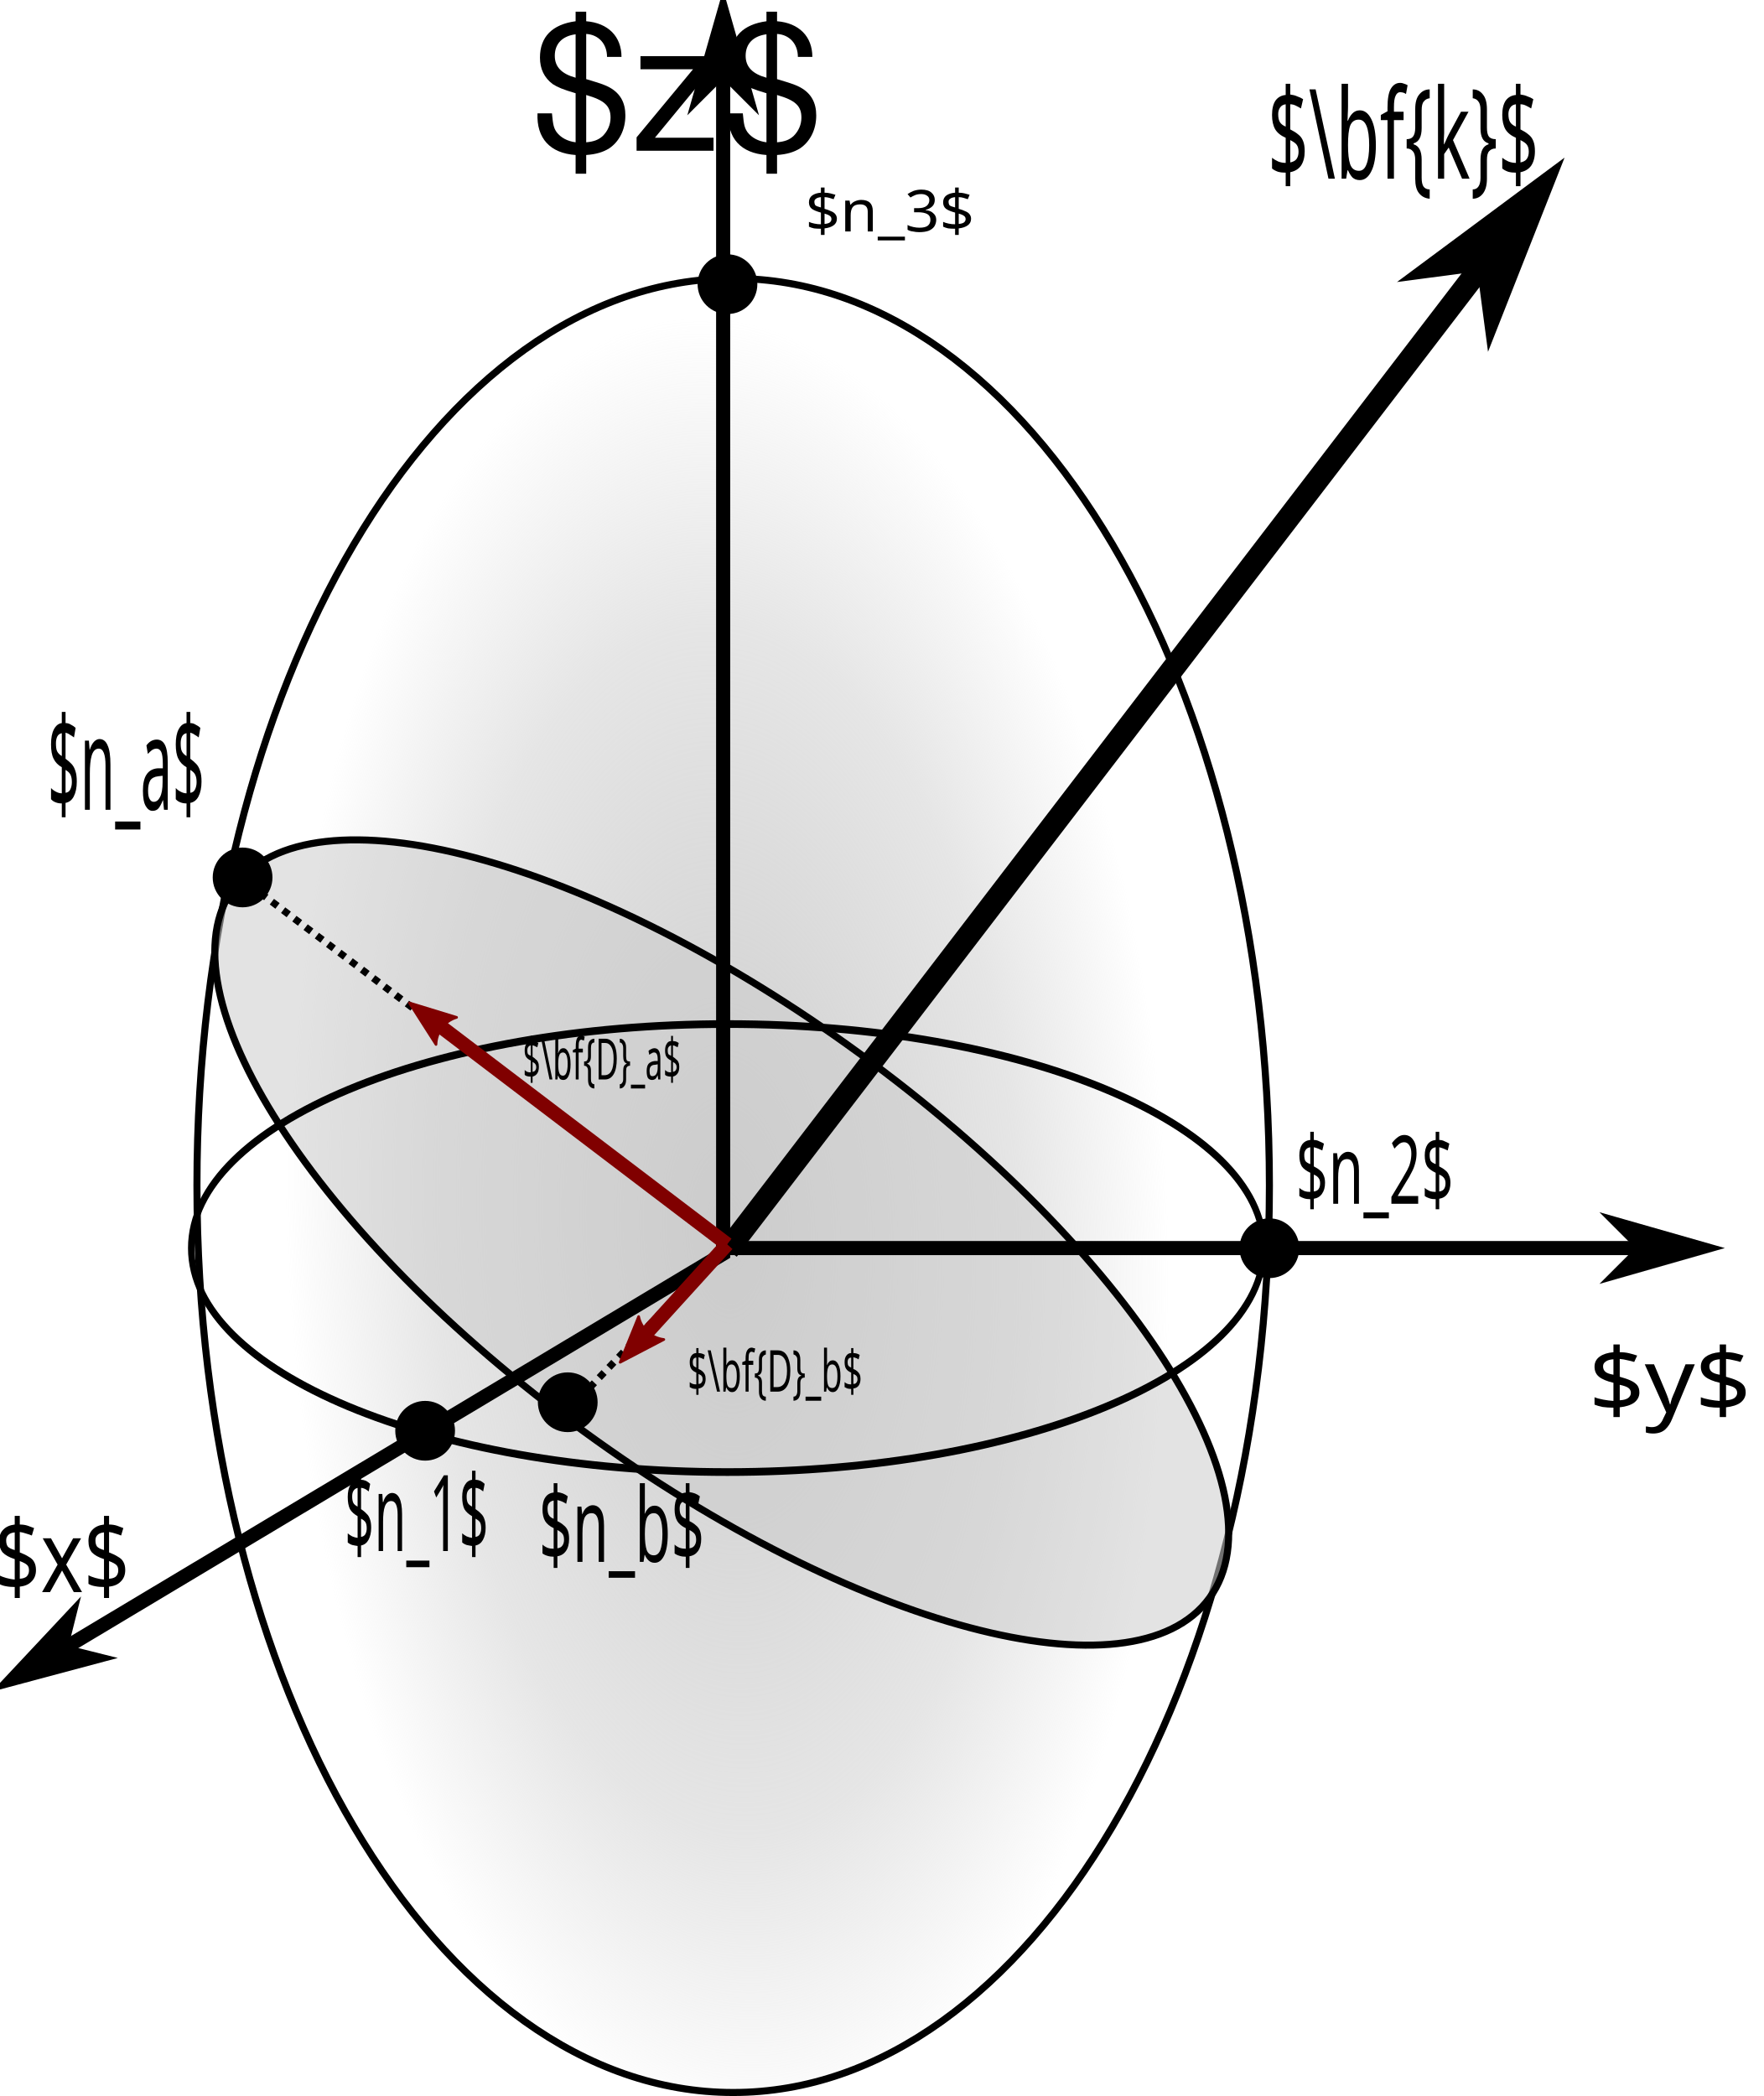
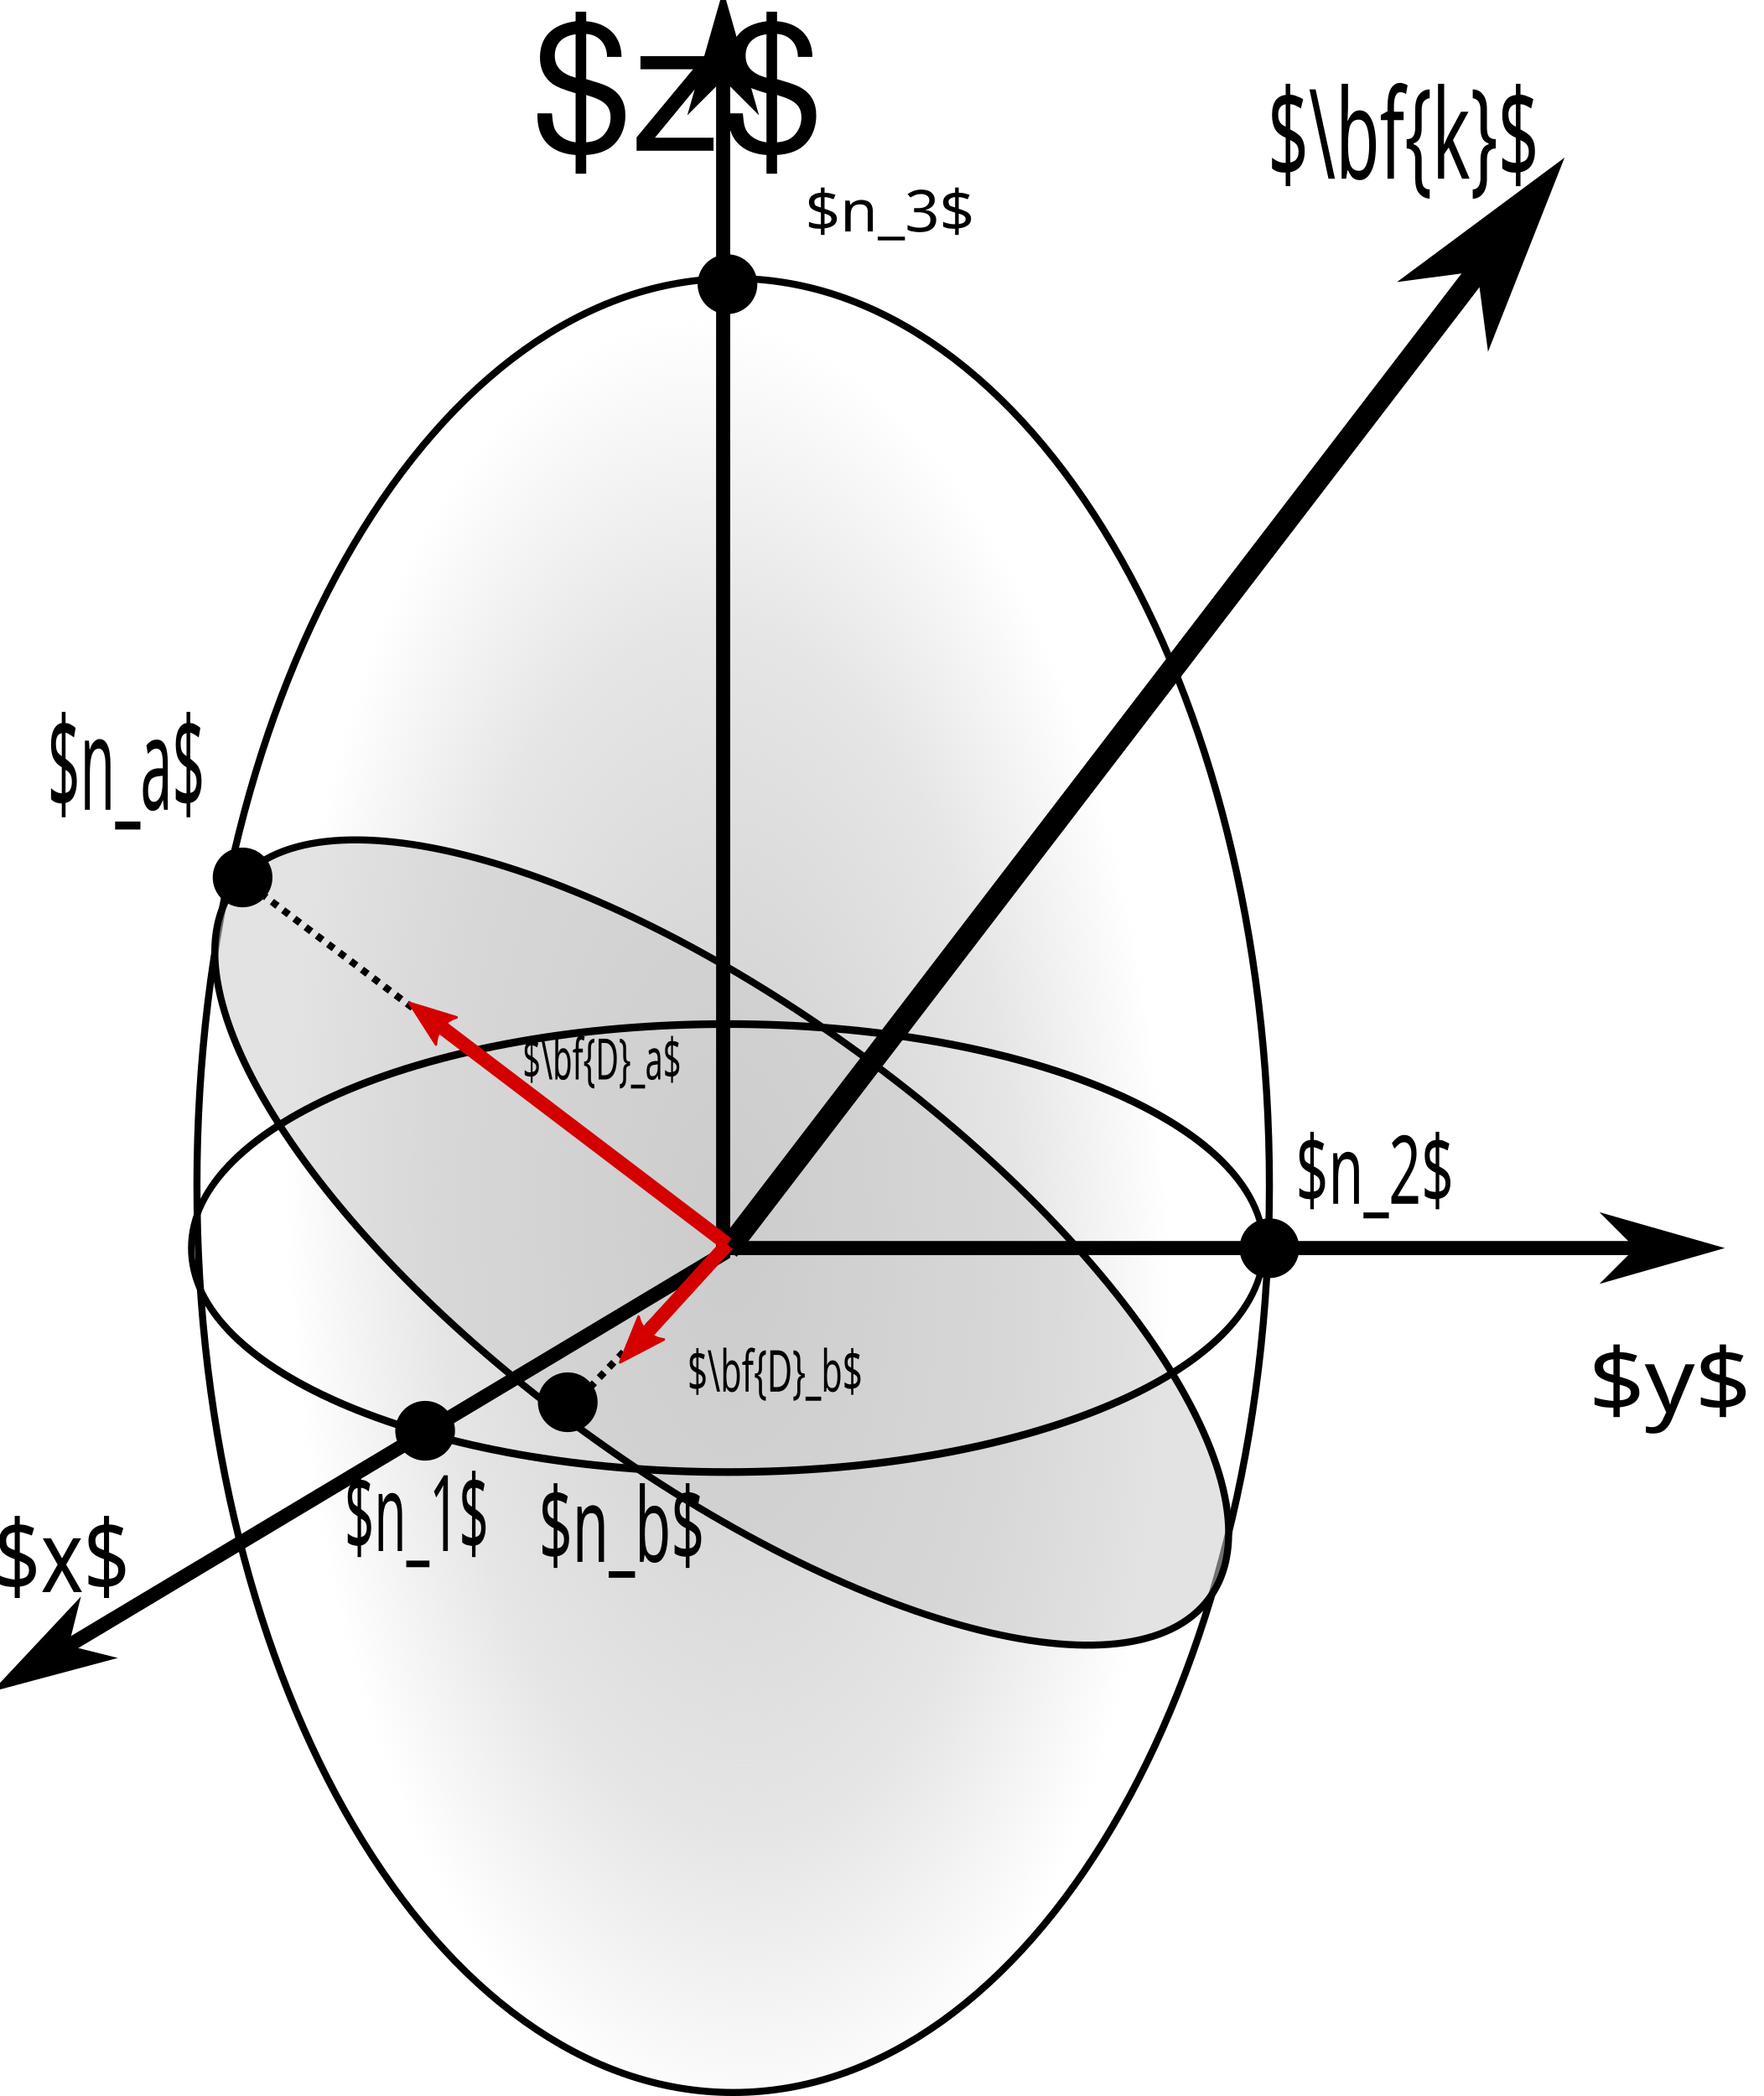
<svg xmlns="http://www.w3.org/2000/svg" xmlns:xlink="http://www.w3.org/1999/xlink" width="78.076" height="92.791" id="svg2" version="1.1">
  <defs id="defs4">
    <marker style="overflow:visible" id="Arrow2Send" refX="0" refY="0" orient="auto">
      <path transform="matrix(-0.3,0,0,-0.3,0.69,0)" d="M 8.719,4.034 -2.207,0.016 8.719,-4.002 c -1.745,2.372 -1.735,5.617 -6e-7,8.035 z" style="fill-rule:evenodd;stroke-width:0.625;stroke-linejoin:round" id="path3794" />
    </marker>
    <linearGradient id="linearGradient4585">
      <stop style="stop-color:#cccccc;stop-opacity:1;" offset="0" id="stop4587" />
      <stop id="stop4589" offset="0.664" style="stop-color:#cccccc;stop-opacity:0.498;" />
      <stop style="stop-color:#cccccc;stop-opacity:0;" offset="1" id="stop4591" />
    </linearGradient>
    <linearGradient id="linearGradient4573">
      <stop style="stop-color:#cccccc;stop-opacity:0.498;" offset="0" id="stop4583" />
      <stop id="stop4577" offset="1" style="stop-color:#cccccc;stop-opacity:0;" />
    </linearGradient>
    <marker style="overflow:visible" id="Arrow1Mend" refX="0" refY="0" orient="auto">
      <path transform="matrix(-0.4,0,0,-0.4,-4,0)" style="fill-rule:evenodd;stroke:#000000;stroke-width:1pt" d="M 0,0 5,-5 -12.5,0 5,5 0,0 z" id="path3770" />
    </marker>
    <marker style="overflow:visible" id="Arrow1Mstart" refX="0" refY="0" orient="auto">
      <path transform="matrix(0.4,0,0,0.4,4,0)" style="fill-rule:evenodd;stroke:#000000;stroke-width:1pt" d="M 0,0 5,-5 -12.5,0 5,5 0,0 z" id="path3767" />
    </marker>
    <linearGradient gradientUnits="userSpaceOnUse" y2="379.096" x2="325.017" y1="363.186" x1="325.017" id="linearGradient4579" xlink:href="#linearGradient4573" />
    <radialGradient gradientUnits="userSpaceOnUse" gradientTransform="matrix(0.8109988,-0.03150022,0.06530137,1.681237,38.55546,-241.4208)" r="24.051" fy="370.7" fx="326.797" cy="370.7" cx="326.797" id="radialGradient4581" xlink:href="#linearGradient4585" />
    <marker style="overflow:visible" id="Arrow2SendJ" refX="0" refY="0" orient="auto">
      <path transform="matrix(-0.3,0,0,-0.3,0.69,0)" d="M 8.719,4.034 -2.207,0.016 8.719,-4.002 c -1.745,2.372 -1.735,5.617 -6e-7,8.035 z" style="fill:#800000;fill-rule:evenodd;stroke:#800000;stroke-width:0.625;stroke-linejoin:round" id="path3145" />
    </marker>
  </defs>
  <g id="layer1" transform="translate(-295.8417,-314.2395)">
    <path transform="translate(0.2525399,-2.777919)" d="m 351.786,369.499 c 0,22.176 -10.628,40.154 -23.739,40.154 -13.11,0 -23.739,-17.977 -23.739,-40.154 0,-22.176 10.628,-40.154 23.739,-40.154 13.11,0 23.739,17.977 23.739,40.154 z" id="path4571" style="fill:url(#radialGradient4581);fill-opacity:1;stroke:#000000;stroke-width:0.312;stroke-miterlimit:4;stroke-opacity:1;stroke-dasharray:none;stroke-dashoffset:0" />
    <path transform="matrix(0.8081839,0.5889301,-0.5889301,0.8081839,280.3367,-122.2207)" d="m 354.511,369.247 c 0,5.719 -11.961,10.355 -26.717,10.355 -14.755,0 -26.717,-4.636 -26.717,-10.355 0,-5.719 11.961,-10.355 26.717,-10.355 14.755,0 26.717,4.636 26.717,10.355 z" id="path4593" style="fill:#cccccc;fill-opacity:0.548;stroke:#000000;stroke-width:0.312;stroke-miterlimit:4;stroke-opacity:1;stroke-dasharray:none;stroke-dashoffset:0" />
    <path id="path2985" d="m 327.856,315.021 0,54.725 -31.322,18.751" style="fill:none;stroke:#000000;stroke-width:0.625;stroke-linecap:butt;stroke-linejoin:miter;stroke-miterlimit:4;stroke-opacity:1;stroke-dasharray:none;marker-start:url(#Arrow1Mstart);marker-end:url(#Arrow1Mend)" />
    <path id="path2987" d="m 327.853,369.492 43.118,0" style="fill:url(#linearGradient4579);fill-opacity:1;stroke:#000000;stroke-width:0.625;stroke-linecap:butt;stroke-linejoin:miter;stroke-miterlimit:4;stroke-opacity:1;stroke-dasharray:none;marker-end:url(#Arrow1Mend)" />
    <path id="path4595" d="m 328.3,369.247 35.608,-46.467" style="fill:none;stroke:#000000;stroke-width:1px;stroke-linecap:butt;stroke-linejoin:miter;stroke-opacity:1;marker-end:url(#Arrow1Mend)" />
    <text transform="scale(0.7586935,1.318055)" id="text4781" y="244.414" x="463.893" style="font-size:4.201px;font-style:normal;font-weight:normal;line-height:125%;letter-spacing:0px;word-spacing:0px;fill:#000000;fill-opacity:1;stroke:none;font-family:Sans" xml:space="preserve">
      <tspan y="244.414" x="463.893" id="tspan4783">$\bf{k}$</tspan>
    </text>
    <text transform="scale(1.050337,0.9520757)" id="text4785" y="395.714" x="348.621" style="font-size:4.14px;font-style:normal;font-weight:normal;line-height:125%;letter-spacing:0px;word-spacing:0px;fill:#000000;fill-opacity:1;stroke:none;font-family:Sans" xml:space="preserve">
      <tspan y="395.714" x="348.621" id="tspan4787">$y$</tspan>
    </text>
    <text id="text4793" y="345.661" x="328.985" style="font-size:3.997px;font-style:normal;font-weight:normal;line-height:125%;letter-spacing:0px;word-spacing:0px;fill:#000000;fill-opacity:1;stroke:none;font-family:Sans" xml:space="preserve" transform="scale(0.8984659,1.113008)">
      <tspan y="345.661" x="328.985" id="tspan4795">$x$</tspan>
    </text>
    <path transform="translate(-3.535534,2.525381)" d="m 319.208,375.055 c 0,0.558 -0.452,1.01 -1.01,1.01 -0.558,0 -1.01,-0.452 -1.01,-1.01 0,-0.558 0.452,-1.01 1.01,-1.01 0.558,0 1.01,0.452 1.01,1.01 z" id="path4797" style="fill:#000000;fill-opacity:1;stroke:#000000;stroke-width:0.625;stroke-miterlimit:4;stroke-opacity:1;stroke-dasharray:none;stroke-dashoffset:0" />
    <path d="m 319.208,375.055 c 0,0.558 -0.452,1.01 -1.01,1.01 -0.558,0 -1.01,-0.452 -1.01,-1.01 0,-0.558 0.452,-1.01 1.01,-1.01 0.558,0 1.01,0.452 1.01,1.01 z" id="path4797-2" style="fill:#000000;fill-opacity:1;stroke:#000000;stroke-width:0.625;stroke-miterlimit:4;stroke-opacity:1;stroke-dasharray:none;stroke-dashoffset:0" transform="translate(9.848981,-48.23479)" />
    <path d="m 319.208,375.055 c 0,0.558 -0.452,1.01 -1.01,1.01 -0.558,0 -1.01,-0.452 -1.01,-1.01 0,-0.558 0.452,-1.01 1.01,-1.01 0.558,0 1.01,0.452 1.01,1.01 z" id="path4797-1" style="fill:#000000;fill-opacity:1;stroke:#000000;stroke-width:0.625;stroke-miterlimit:4;stroke-opacity:1;stroke-dasharray:none;stroke-dashoffset:0" transform="translate(33.8401,-5.55584)" />
    <text id="text4824" y="267.625" x="445.099" style="font-size:3.287px;font-style:normal;font-weight:normal;line-height:125%;letter-spacing:0px;word-spacing:0px;fill:#000000;fill-opacity:1;stroke:none;font-family:Sans" xml:space="preserve" transform="scale(0.6989345,1.430749)">
      <tspan y="267.625" x="445.099" id="tspan4826">$n_1$</tspan>
    </text>
    <text transform="scale(0.7745098,1.291139)" id="text4824-8" y="284.658" x="456.04" style="font-size:3.249px;font-style:normal;font-weight:normal;line-height:125%;letter-spacing:0px;word-spacing:0px;fill:#000000;fill-opacity:1;stroke:none;font-family:Sans" xml:space="preserve">
      <tspan y="284.658" x="456.04" id="tspan4826-9">$n_2$</tspan>
    </text>
    <text id="text4824-2" y="333.633" x="322.406" style="font-size:2.618px;font-style:normal;font-weight:normal;line-height:125%;letter-spacing:0px;word-spacing:0px;fill:#000000;fill-opacity:1;stroke:none;font-family:Sans" xml:space="preserve" transform="scale(1.028185,0.9725879)">
      <tspan y="333.633" x="322.406" id="tspan4826-0">$n_3$</tspan>
    </text>
    <path transform="matrix(1,0,0,1.189879,0.2525381,-69.56642)" d="m 351.533,368.994 c 0,4.603 -10.628,8.334 -23.739,8.334 -13.11,0 -23.739,-3.731 -23.739,-8.334 0,-4.603 10.628,-8.334 23.739,-8.334 13.11,0 23.739,3.731 23.739,8.334 z" id="path4858" style="fill:none;stroke:#000000;stroke-width:0.286;stroke-miterlimit:4;stroke-opacity:1;stroke-dasharray:none;stroke-dashoffset:0" />
    <path d="m 319.208,375.055 c 0,0.558 -0.452,1.01 -1.01,1.01 -0.558,0 -1.01,-0.452 -1.01,-1.01 0,-0.558 0.452,-1.01 1.01,-1.01 0.558,0 1.01,0.452 1.01,1.01 z" id="path4797-2-9" style="fill:#000000;fill-opacity:1;stroke:#000000;stroke-width:0.625;stroke-miterlimit:4;stroke-opacity:1;stroke-dasharray:none;stroke-dashoffset:0" transform="translate(-11.61676,-21.97082)" />
    <path d="m 319.208,375.055 c 0,0.558 -0.452,1.01 -1.01,1.01 -0.558,0 -1.01,-0.452 -1.01,-1.01 0,-0.558 0.452,-1.01 1.01,-1.01 0.558,0 1.01,0.452 1.01,1.01 z" id="path4797-2-6" style="fill:#000000;fill-opacity:1;stroke:#000000;stroke-width:0.625;stroke-miterlimit:4;stroke-opacity:1;stroke-dasharray:none;stroke-dashoffset:0" transform="translate(2.777912,1.26269)" />
    <path id="path4894" d="M 328.552,369.752 306.455,353.084" style="fill:none;stroke:#000000;stroke-width:0.312;stroke-linecap:butt;stroke-linejoin:miter;stroke-miterlimit:4;stroke-opacity:1;stroke-dasharray:0.312, 0.312;stroke-dashoffset:0" />
    <path style="fill:none;stroke:#000000;stroke-width:0.312;stroke-linecap:butt;stroke-linejoin:miter;stroke-miterlimit:4;stroke-opacity:1;stroke-dasharray:0.312, 0.312;stroke-dashoffset:0" d="m 328.173,369.12 -7.197,7.576" id="path4896" />
    <text id="text4917" y="232.232" x="449.148" style="font-size:3.792px;font-style:normal;font-weight:normal;line-height:125%;letter-spacing:0px;word-spacing:0px;fill:#000000;fill-opacity:1;stroke:none;font-family:Sans" xml:space="preserve" transform="scale(0.6633562,1.507486)">
      <tspan y="232.232" x="449.148" id="tspan4919">$n_a$</tspan>
    </text>
    <text id="text4917-8" y="289.034" x="424.056" style="font-size:3.45px;font-style:normal;font-weight:normal;line-height:125%;letter-spacing:0px;word-spacing:0px;fill:#000000;fill-opacity:1;stroke:none;font-family:Sans" xml:space="preserve" transform="scale(0.7538956,1.326444)">
      <tspan y="289.034" x="424.056" id="tspan4919-0">$n_b$</tspan>
    </text>
-     <path id="path4942" d="M 328.036,369.326 314.643,359.148" style="fill:none;stroke:#800000;stroke-width:0.625;stroke-linecap:butt;stroke-linejoin:miter;stroke-miterlimit:4;stroke-opacity:1;stroke-dasharray:none;marker-end:url(#Arrow2SendJ)" />
-     <path style="fill:none;stroke:#800000;stroke-width:0.625;stroke-linecap:butt;stroke-linejoin:miter;stroke-miterlimit:4;stroke-opacity:1;stroke-dasharray:none;marker-end:url(#Arrow2SendJ)" d="m 328.036,369.326 -4.175,4.595" id="path3234" />
+     <path id="path4942" d="m 314.844,358.906 -0.375,0.5 13.375,10.156 0.375,-0.5 -13.375,-10.156 z" style="font-size:medium;font-style:normal;font-variant:normal;font-weight:normal;font-stretch:normal;text-indent:0;text-align:start;text-decoration:none;line-height:normal;letter-spacing:normal;word-spacing:normal;text-transform:none;direction:ltr;block-progression:tb;writing-mode:lr-tb;text-anchor:start;baseline-shift:baseline;color:#000000;fill:#d40000;fill-opacity:1;stroke:none;stroke-width:0.625;marker:none;visibility:visible;display:inline;overflow:visible;enable-background:accumulate;font-family:Sans;-inkscape-font-specification:Sans" />
+     <path d="m 315.143,360.478 -1.175,-1.839 2.087,0.64 c -0.53,0.156 -0.896,0.642 -0.912,1.2 z" style="fill:#d40000;fill-rule:evenodd;stroke:#d40000;stroke-width:0.117;stroke-linejoin:round;stroke-opacity:1;fill-opacity:1" id="path4686" />
+     <path id="path3234" d="m 327.812,369.125 -4.188,4.594 0.469,0.406 4.188,-4.594 -0.469,-0.406 z" style="font-size:medium;font-style:normal;font-variant:normal;font-weight:normal;font-stretch:normal;text-indent:0;text-align:start;text-decoration:none;line-height:normal;letter-spacing:normal;word-spacing:normal;text-transform:none;direction:ltr;block-progression:tb;writing-mode:lr-tb;text-anchor:start;baseline-shift:baseline;color:#000000;fill:#d40000;fill-opacity:1;stroke:none;stroke-width:0.625;marker:none;visibility:visible;display:inline;overflow:visible;enable-background:accumulate;font-family:Sans;-inkscape-font-specification:Sans" />
+     <path d="m 325.23,373.539 -1.935,1.01 0.82,-2.023 c 0.109,0.541 0.561,0.949 1.115,1.013 z" style="fill:#d40000;fill-rule:evenodd;stroke:#d40000;stroke-width:0.117;stroke-linejoin:round;stroke-opacity:1;fill-opacity:1" id="path4680" />
    <text xml:space="preserve" style="font-size:1.897px;font-style:normal;font-weight:normal;line-height:125%;letter-spacing:0px;word-spacing:0px;fill:#000000;fill-opacity:1;stroke:none;font-family:Sans" x="428.251" y="269.655" id="text3236" transform="scale(0.7448376,1.342575)">
      <tspan id="tspan3238" x="428.251" y="269.655">$\bf{D}_a$</tspan>
    </text>
    <text xml:space="preserve" style="font-size:1.98px;font-style:normal;font-weight:normal;line-height:125%;letter-spacing:0px;word-spacing:0px;fill:#000000;fill-opacity:1;stroke:none;font-family:Sans" x="419.578" y="292.273" id="text3236-3" transform="scale(0.7776358,1.285949)">
      <tspan id="tspan3238-7" x="419.578" y="292.273">$\bf{D}_b$</tspan>
    </text>
    <text xml:space="preserve" style="font-size:8px;font-style:normal;font-variant:normal;font-weight:normal;font-stretch:normal;line-height:125%;letter-spacing:0px;word-spacing:0px;fill:#000000;fill-opacity:1;stroke:none;font-family:Nimbus Sans L;-inkscape-font-specification:Sans" x="319.326" y="320.915" id="text3036">
      <tspan id="tspan3038" x="319.326" y="320.915">$z$</tspan>
    </text>
  </g>
</svg>
